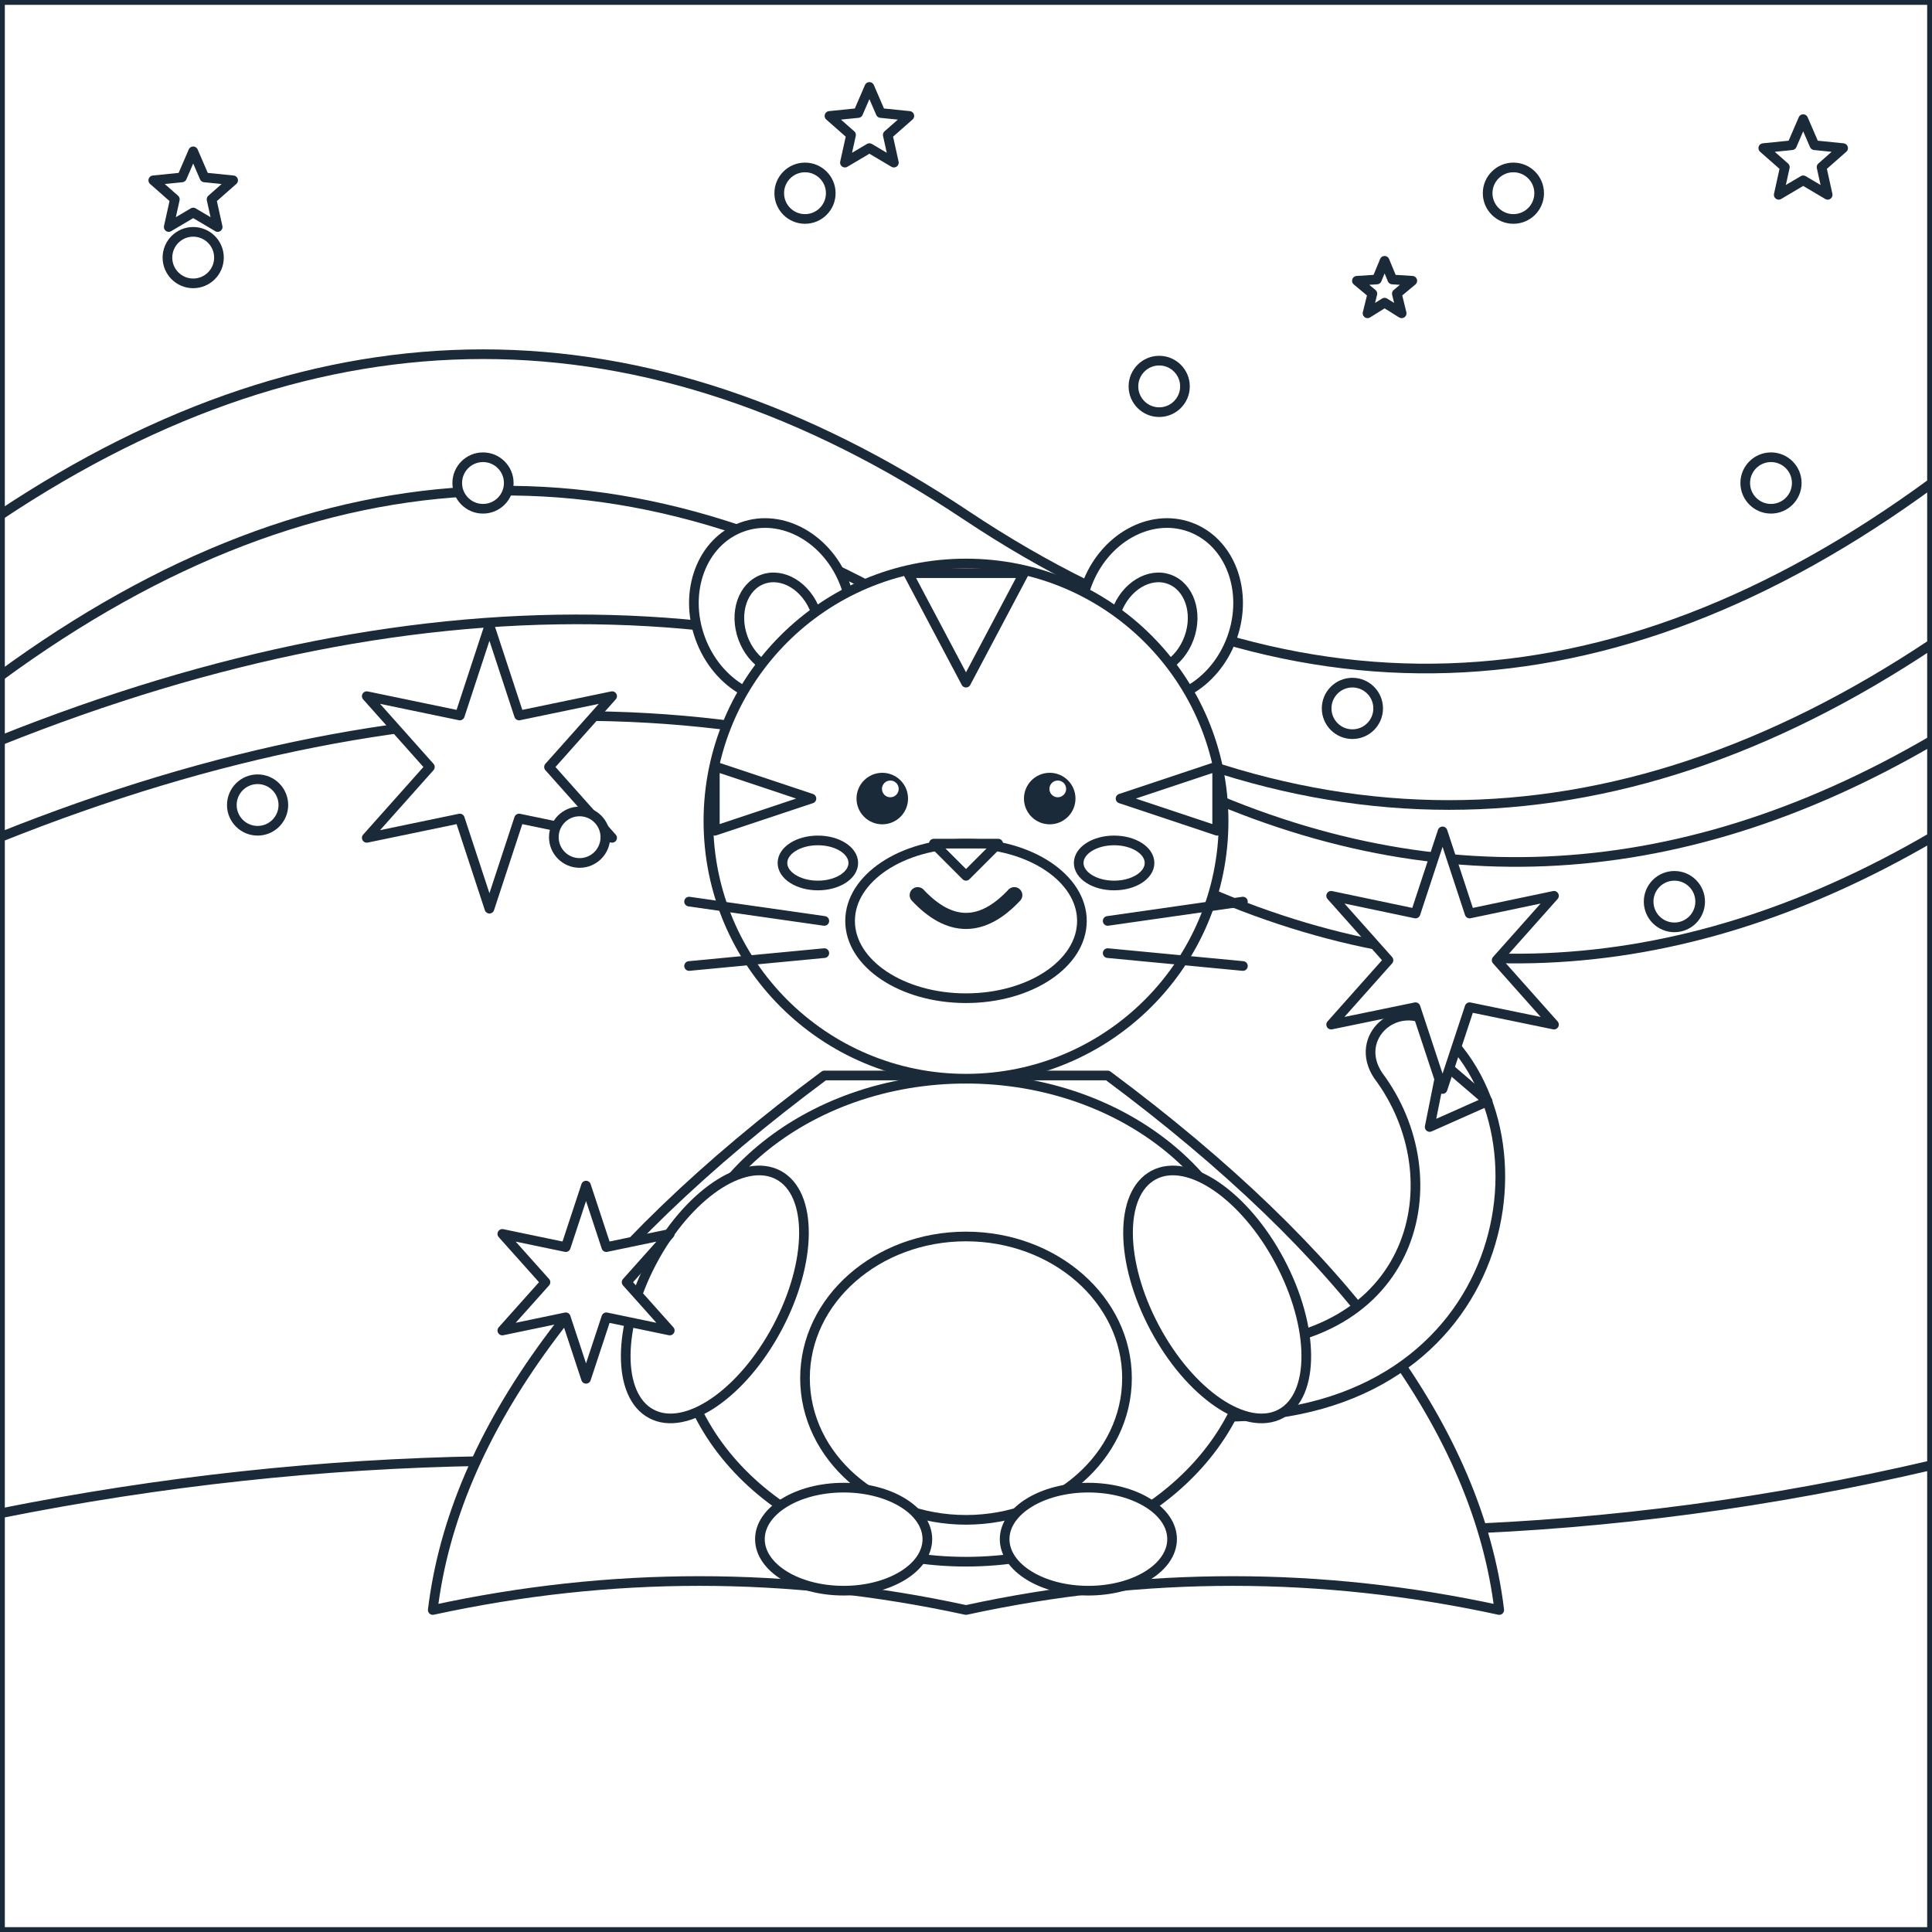
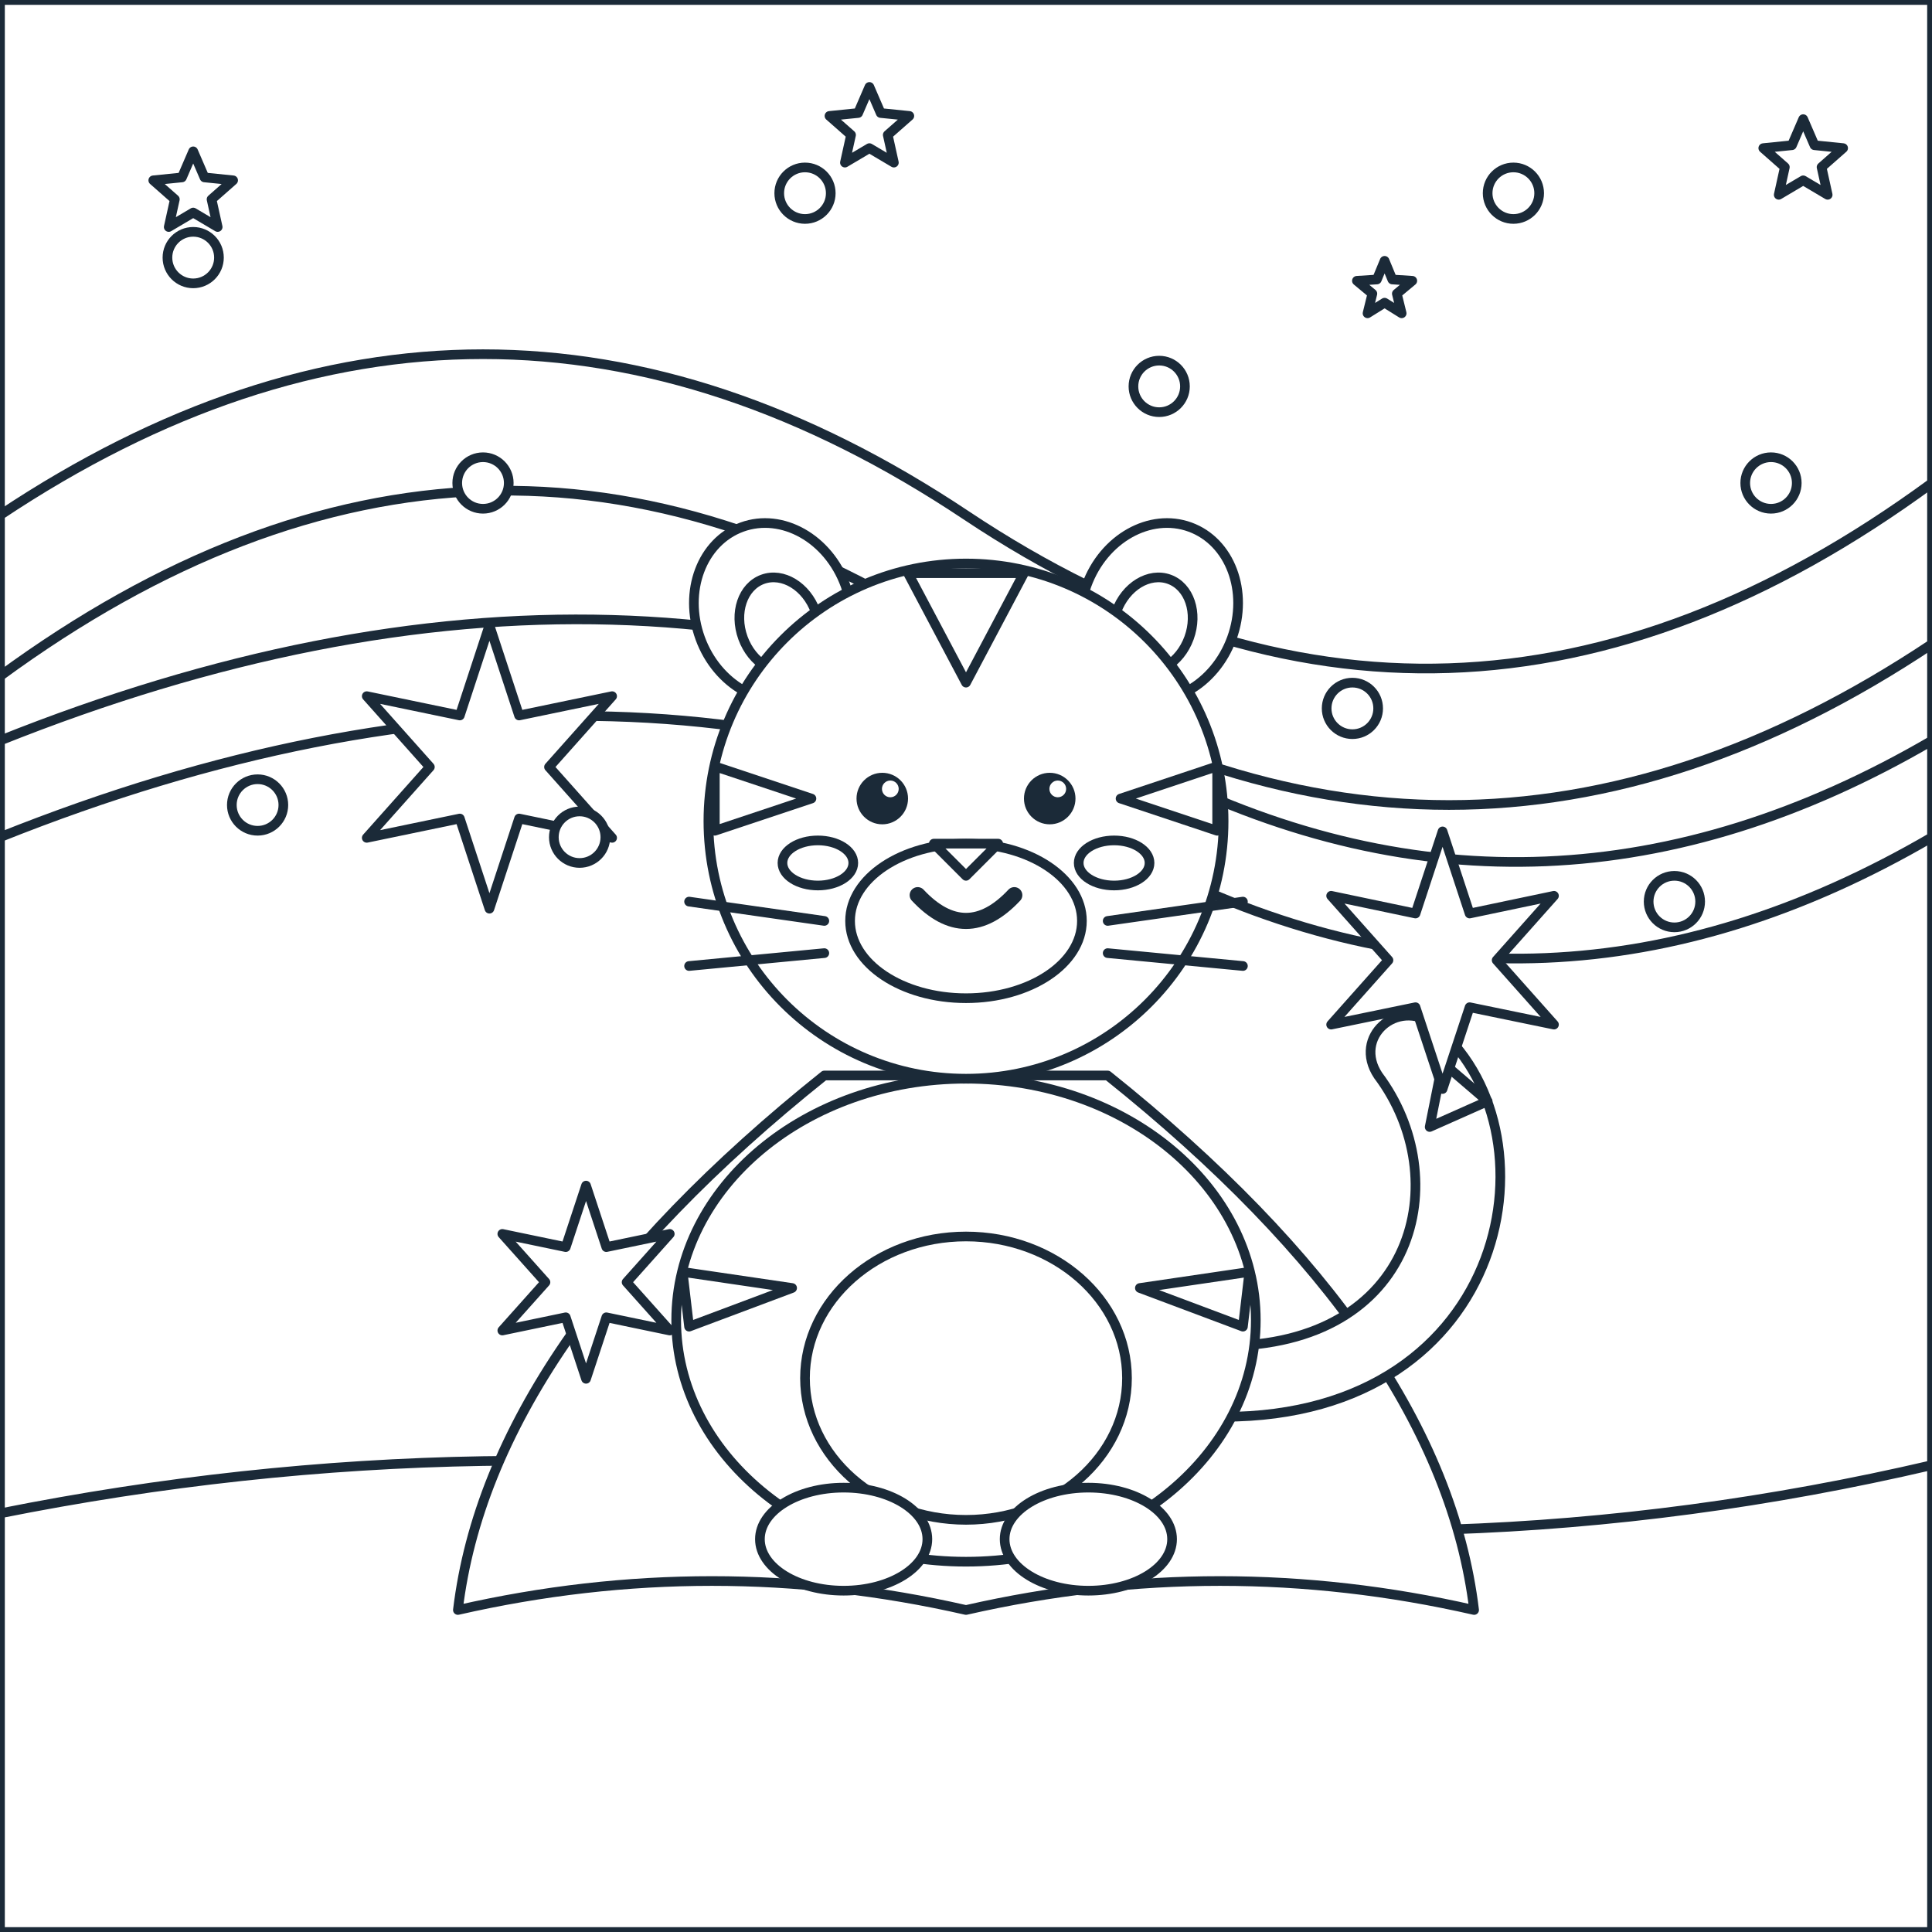
<svg xmlns="http://www.w3.org/2000/svg" viewBox="0 0 600 600" data-picture="ho--bang-gia">
  <g class="scene-back">
    <rect x="0" y="0" width="600" height="600" rx="0" id="r-nen-troi" data-region="nen-troi" class="region" fill="#FFFFFF" stroke="#1B2A38" stroke-width="3" stroke-linejoin="round" />
    <polygon points="60,47 63.5,55.1 72.4,56 65.7,61.9 67.6,70.5 60,66 52.4,70.5 54.3,61.9 47.6,56 56.5,55.1" id="r-sao-1" data-region="sao-1" class="region" fill="#FFFFFF" stroke="#1B2A38" stroke-width="3" stroke-linejoin="round" />
    <polygon points="170,111 172.4,116.8 178.6,117.2 173.8,121.2 175.3,127.3 170,124 164.7,127.3 166.2,121.2 161.4,117.2 167.6,116.8" id="r-sao-2" data-region="sao-2" class="region" fill="#FFFFFF" stroke="#1B2A38" stroke-width="3" stroke-linejoin="round" />
    <polygon points="270,27 273.5,35.1 282.4,36 275.7,41.9 277.6,50.5 270,46 262.4,50.5 264.3,41.9 257.6,36 266.5,35.1" id="r-sao-3" data-region="sao-3" class="region" fill="#FFFFFF" stroke="#1B2A38" stroke-width="3" stroke-linejoin="round" />
    <polygon points="430,81 432.4,86.8 438.6,87.2 433.8,91.2 435.3,97.3 430,94 424.7,97.3 426.2,91.2 421.4,87.2 427.6,86.8" id="r-sao-4" data-region="sao-4" class="region" fill="#FFFFFF" stroke="#1B2A38" stroke-width="3" stroke-linejoin="round" />
    <polygon points="560,37 563.5,45.1 572.4,46 565.7,51.9 567.6,60.5 560,56 552.4,60.5 554.3,51.9 547.6,46 556.5,45.1" id="r-sao-5" data-region="sao-5" class="region" fill="#FFFFFF" stroke="#1B2A38" stroke-width="3" stroke-linejoin="round" />
    <polygon points="540,201 542.4,206.8 548.6,207.2 543.8,211.2 545.3,217.3 540,214 534.7,217.3 536.2,211.2 531.4,207.2 537.6,206.8" id="r-sao-6" data-region="sao-6" class="region" fill="#FFFFFF" stroke="#1B2A38" stroke-width="3" stroke-linejoin="round" />
    <polygon points="40,217 43.5,225.1 52.4,226 45.7,231.9 47.6,240.5 40,236 32.4,240.5 34.3,231.9 27.6,226 36.5,225.1" id="r-sao-7" data-region="sao-7" class="region" fill="#FFFFFF" stroke="#1B2A38" stroke-width="3" stroke-linejoin="round" />
    <path d="M 0 160 Q 150 60 300 160 Q 450 260 600 150 L 600 200 Q 450 300 300 200 Q 150 100 0 210 Z" id="r-cuc-quang-1" data-region="cuc-quang-1" class="region" fill="#FFFFFF" stroke="#1B2A38" stroke-width="3" stroke-linejoin="round" />
    <path d="M 0 230 Q 200 150 360 240 Q 480 300 600 230 L 600 260 Q 480 330 360 270 Q 200 180 0 260 Z" id="r-cuc-quang-2" data-region="cuc-quang-2" class="region" fill="#FFFFFF" stroke="#1B2A38" stroke-width="3" stroke-linejoin="round" />
    <path d="M 0 470 Q 150 440 300 465 Q 450 490 600 455 L 600 600 L 0 600 Z" id="r-nen-dat" data-region="nen-dat" class="region" fill="#FFFFFF" stroke="#1B2A38" stroke-width="3" stroke-linejoin="round" />
  </g>
  <g id="subject" class="subject anim-bounce">
-     <path d="M 256 334 L 344 334 Q 455.6 417 465.6 500 Q 382.8 482 300 500 Q 217.2 482 134.4 500 Q 144.4 417 256 334 Z" id="r-ao-choang" data-region="ao-choang" class="region" fill="#FFFFFF" stroke="#1B2A38" stroke-width="3" stroke-linejoin="round" />
+     <path d="M 256 334 L 344 334 Q 447.8 417 457.8 500 Q 378.9 482 300 500 Q 221.1 482 142.2 500 Q 152.2 417 256 334 Z" id="r-ao-choang" data-region="ao-choang" class="region" fill="#FFFFFF" stroke="#1B2A38" stroke-width="3" stroke-linejoin="round" />
    <path d="M 380 440 C 470 440 485 350 445 318 C 434 310 420 322 428 334 C 452 366 440 418 380 418 Z" id="r-duoi" data-region="duoi" class="region" fill="#FFFFFF" stroke="#1B2A38" stroke-width="3" stroke-linejoin="round" />
    <polygon points="448,330 462,342 444,350" id="r-soc-duoi" data-region="soc-duoi" class="region" fill="#FFFFFF" stroke="#1B2A38" stroke-width="3" stroke-linejoin="round" />
    <ellipse cx="300" cy="410" rx="90" ry="75" id="r-than" data-region="than" class="region" fill="#FFFFFF" stroke="#1B2A38" stroke-width="3" stroke-linejoin="round" />
    <ellipse cx="300" cy="428" rx="50" ry="44" id="r-bung" data-region="bung" class="region" fill="#FFFFFF" stroke="#1B2A38" stroke-width="3" stroke-linejoin="round" />
    <polygon points="212,395 246,400 214,412" id="r-soc-than-trai" data-region="soc-than-trai" class="region" fill="#FFFFFF" stroke="#1B2A38" stroke-width="3" stroke-linejoin="round" />
    <polygon points="388,395 354,400 386,412" id="r-soc-than-phai" data-region="soc-than-phai" class="region" fill="#FFFFFF" stroke="#1B2A38" stroke-width="3" stroke-linejoin="round" />
    <ellipse cx="262" cy="478" rx="26" ry="16" id="r-chan-trai" data-region="chan-trai" class="region" fill="#FFFFFF" stroke="#1B2A38" stroke-width="3" stroke-linejoin="round" />
    <ellipse cx="338" cy="478" rx="26" ry="16" id="r-chan-phai" data-region="chan-phai" class="region" fill="#FFFFFF" stroke="#1B2A38" stroke-width="3" stroke-linejoin="round" />
    <ellipse cx="240" cy="190" rx="24" ry="28" transform="rotate(-20 240 190)" id="r-tai-trai" data-region="tai-trai" class="region" fill="#FFFFFF" stroke="#1B2A38" stroke-width="3" stroke-linejoin="round" />
    <ellipse cx="242" cy="194" rx="12" ry="15" transform="rotate(-20 242 194)" id="r-trong-tai-trai" data-region="trong-tai-trai" class="region" fill="#FFFFFF" stroke="#1B2A38" stroke-width="3" stroke-linejoin="round" />
    <ellipse cx="360" cy="190" rx="24" ry="28" transform="rotate(20 360 190)" id="r-tai-phai" data-region="tai-phai" class="region" fill="#FFFFFF" stroke="#1B2A38" stroke-width="3" stroke-linejoin="round" />
    <ellipse cx="358" cy="194" rx="12" ry="15" transform="rotate(20 358 194)" id="r-trong-tai-phai" data-region="trong-tai-phai" class="region" fill="#FFFFFF" stroke="#1B2A38" stroke-width="3" stroke-linejoin="round" />
    <ellipse cx="300" cy="255" rx="80" ry="80" id="r-dau" data-region="dau" class="region" fill="#FFFFFF" stroke="#1B2A38" stroke-width="3" stroke-linejoin="round" />
    <polygon points="282,178 300,212 318,178" id="r-soc-tran-1" data-region="soc-tran-1" class="region" fill="#FFFFFF" stroke="#1B2A38" stroke-width="3" stroke-linejoin="round" />
    <polygon points="222,238 252,248 222,258" id="r-soc-ma-trai" data-region="soc-ma-trai" class="region" fill="#FFFFFF" stroke="#1B2A38" stroke-width="3" stroke-linejoin="round" />
    <polygon points="378,238 348,248 378,258" id="r-soc-ma-phai" data-region="soc-ma-phai" class="region" fill="#FFFFFF" stroke="#1B2A38" stroke-width="3" stroke-linejoin="round" />
    <ellipse cx="300" cy="286" rx="36" ry="24" id="r-mom" data-region="mom" class="region" fill="#FFFFFF" stroke="#1B2A38" stroke-width="3" stroke-linejoin="round" />
    <polygon points="290,262 310,262 300,272" id="r-mui" data-region="mui" class="region" fill="#FFFFFF" stroke="#1B2A38" stroke-width="3" stroke-linejoin="round" />
    <g class="deco" pointer-events="none">
      <path d="M 256 286 L 214 280 M 256 296 L 214 300 M 344 286 L 386 280 M 344 296 L 386 300" fill="none" stroke="#1B2A38" stroke-width="3" stroke-linecap="round" stroke-linejoin="round" />
    </g>
-     <ellipse cx="222" cy="402" rx="22" ry="42" transform="rotate(28 222 402)" id="r-tay-trai" data-region="tay-trai" class="region" fill="#FFFFFF" stroke="#1B2A38" stroke-width="3" stroke-linejoin="round" />
-     <ellipse cx="378" cy="402" rx="22" ry="42" transform="rotate(-28 378 402)" id="r-tay-phai" data-region="tay-phai" class="region" fill="#FFFFFF" stroke="#1B2A38" stroke-width="3" stroke-linejoin="round" />
    <g class="deco" pointer-events="none">
      <circle cx="274" cy="248" r="8" fill="#1B2A38" />
    </g>
    <g class="deco" pointer-events="none">
      <circle cx="326" cy="248" r="8" fill="#1B2A38" />
    </g>
    <g class="deco" pointer-events="none">
      <circle cx="276.5" cy="245" r="2.6" fill="#FFFFFF" />
    </g>
    <g class="deco" pointer-events="none">
      <circle cx="328.5" cy="245" r="2.6" fill="#FFFFFF" />
    </g>
    <ellipse cx="254" cy="268" rx="11" ry="7" id="r-ma-trai" data-region="ma-trai" class="region" fill="#FFFFFF" stroke="#1B2A38" stroke-width="3" stroke-linejoin="round" />
    <ellipse cx="346" cy="268" rx="11" ry="7" id="r-ma-phai" data-region="ma-phai" class="region" fill="#FFFFFF" stroke="#1B2A38" stroke-width="3" stroke-linejoin="round" />
    <g class="deco" pointer-events="none">
      <path d="M 285 278 Q 300 294 315 278" fill="none" stroke="#1B2A38" stroke-width="5" stroke-linecap="round" stroke-linejoin="round" />
    </g>
    <polygon points="152,194.2 161.2,222.2 190.1,216.2 170.5,238.2 190.1,260.2 161.2,254.2 152,282.2 142.8,254.2 113.9,260.2 133.5,238.2 113.9,216.2 142.8,222.2" id="r-pha-le-bang-1" data-region="pha-le-bang-1" class="region" fill="#FFFFFF" stroke="#1B2A38" stroke-width="3" stroke-linejoin="round" />
    <polygon points="448,258.2 456.4,283.7 482.6,278.2 464.8,298.2 482.6,318.2 456.4,312.8 448,338.2 439.6,312.8 413.4,318.2 431.2,298.2 413.4,278.2 439.6,283.7" id="r-pha-le-bang-2" data-region="pha-le-bang-2" class="region" fill="#FFFFFF" stroke="#1B2A38" stroke-width="3" stroke-linejoin="round" />
    <polygon points="182,368.2 188.3,387.3 208,383.2 194.6,398.2 208,413.2 188.3,409.1 182,428.2 175.7,409.1 156,413.2 169.4,398.2 156,383.2 175.7,387.3" id="r-pha-le-bang-3" data-region="pha-le-bang-3" class="region" fill="#FFFFFF" stroke="#1B2A38" stroke-width="3" stroke-linejoin="round" />
  </g>
  <g class="scene-front">
    <ellipse cx="60" cy="80" rx="8" ry="8" id="r-bong-tuyet-1" data-region="bong-tuyet-1" class="region" fill="#FFFFFF" stroke="#1B2A38" stroke-width="3" stroke-linejoin="round" />
    <ellipse cx="150" cy="150" rx="8" ry="8" id="r-bong-tuyet-2" data-region="bong-tuyet-2" class="region" fill="#FFFFFF" stroke="#1B2A38" stroke-width="3" stroke-linejoin="round" />
    <ellipse cx="250" cy="60" rx="8" ry="8" id="r-bong-tuyet-3" data-region="bong-tuyet-3" class="region" fill="#FFFFFF" stroke="#1B2A38" stroke-width="3" stroke-linejoin="round" />
    <ellipse cx="360" cy="120" rx="8" ry="8" id="r-bong-tuyet-4" data-region="bong-tuyet-4" class="region" fill="#FFFFFF" stroke="#1B2A38" stroke-width="3" stroke-linejoin="round" />
    <ellipse cx="470" cy="60" rx="8" ry="8" id="r-bong-tuyet-5" data-region="bong-tuyet-5" class="region" fill="#FFFFFF" stroke="#1B2A38" stroke-width="3" stroke-linejoin="round" />
    <ellipse cx="550" cy="150" rx="8" ry="8" id="r-bong-tuyet-6" data-region="bong-tuyet-6" class="region" fill="#FFFFFF" stroke="#1B2A38" stroke-width="3" stroke-linejoin="round" />
    <ellipse cx="80" cy="250" rx="8" ry="8" id="r-bong-tuyet-7" data-region="bong-tuyet-7" class="region" fill="#FFFFFF" stroke="#1B2A38" stroke-width="3" stroke-linejoin="round" />
    <ellipse cx="520" cy="280" rx="8" ry="8" id="r-bong-tuyet-8" data-region="bong-tuyet-8" class="region" fill="#FFFFFF" stroke="#1B2A38" stroke-width="3" stroke-linejoin="round" />
    <ellipse cx="420" cy="220" rx="8" ry="8" id="r-bong-tuyet-9" data-region="bong-tuyet-9" class="region" fill="#FFFFFF" stroke="#1B2A38" stroke-width="3" stroke-linejoin="round" />
    <ellipse cx="180" cy="260" rx="8" ry="8" id="r-bong-tuyet-10" data-region="bong-tuyet-10" class="region" fill="#FFFFFF" stroke="#1B2A38" stroke-width="3" stroke-linejoin="round" />
  </g>
</svg>
